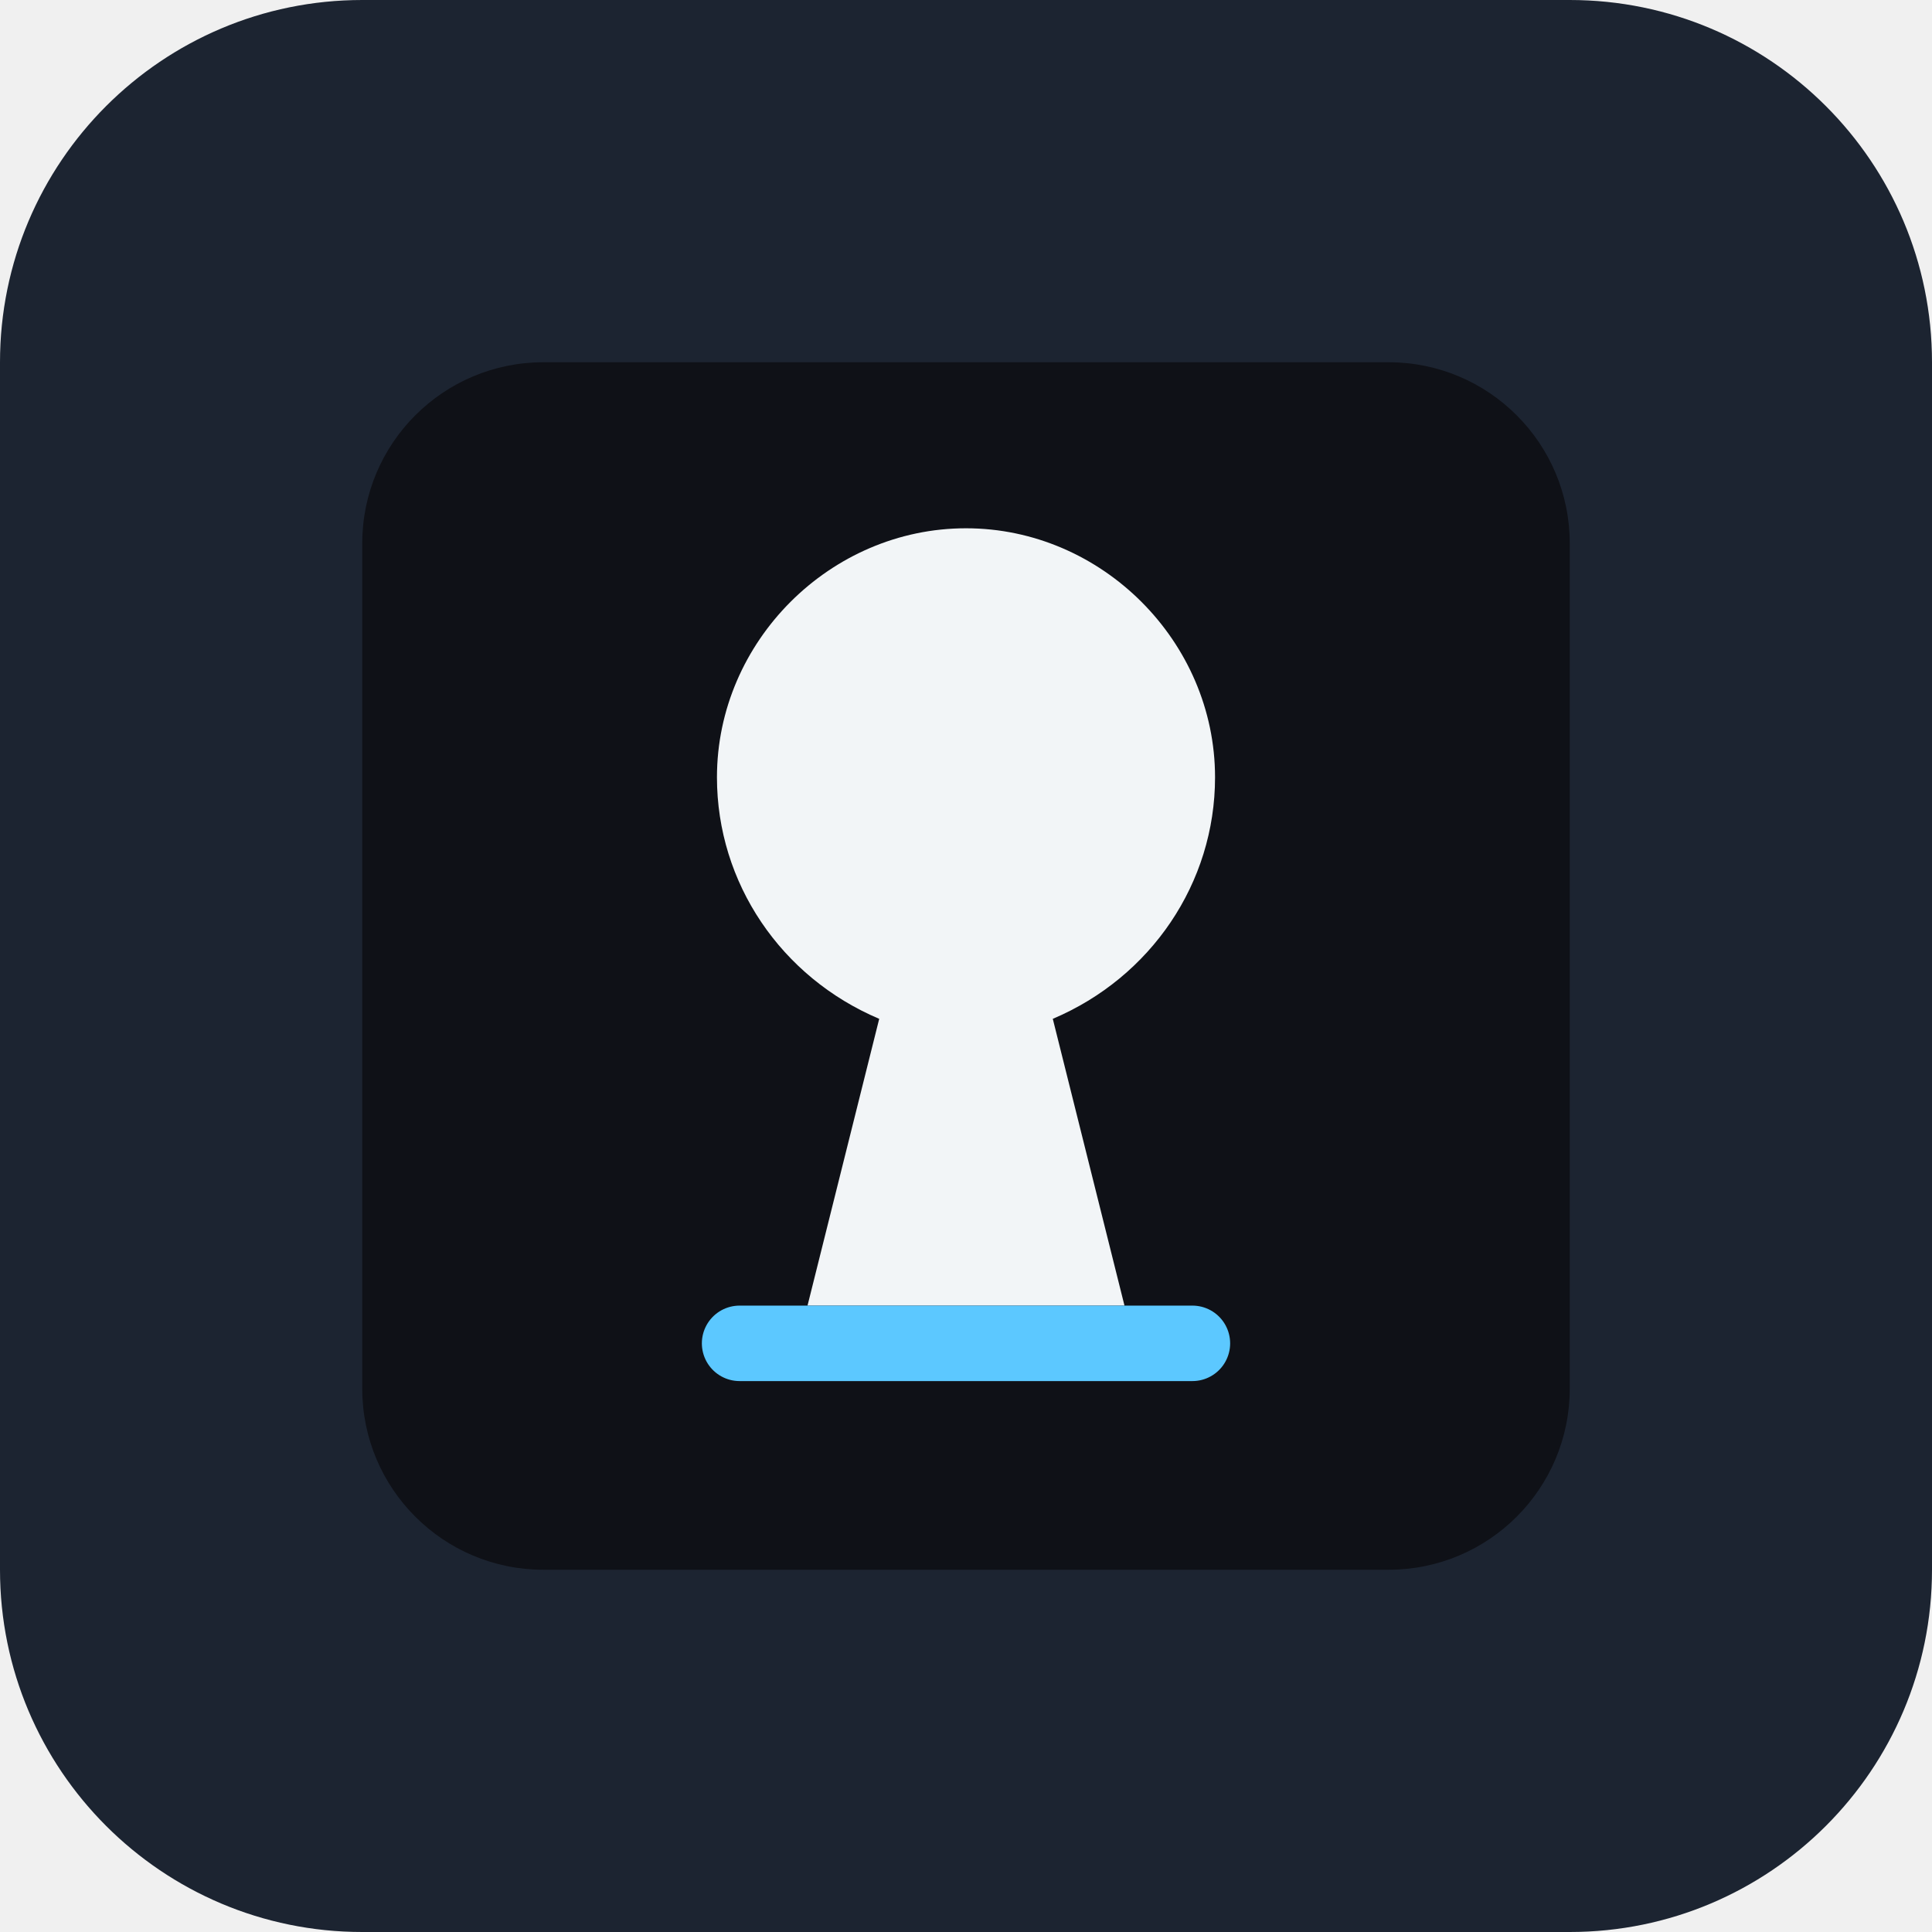
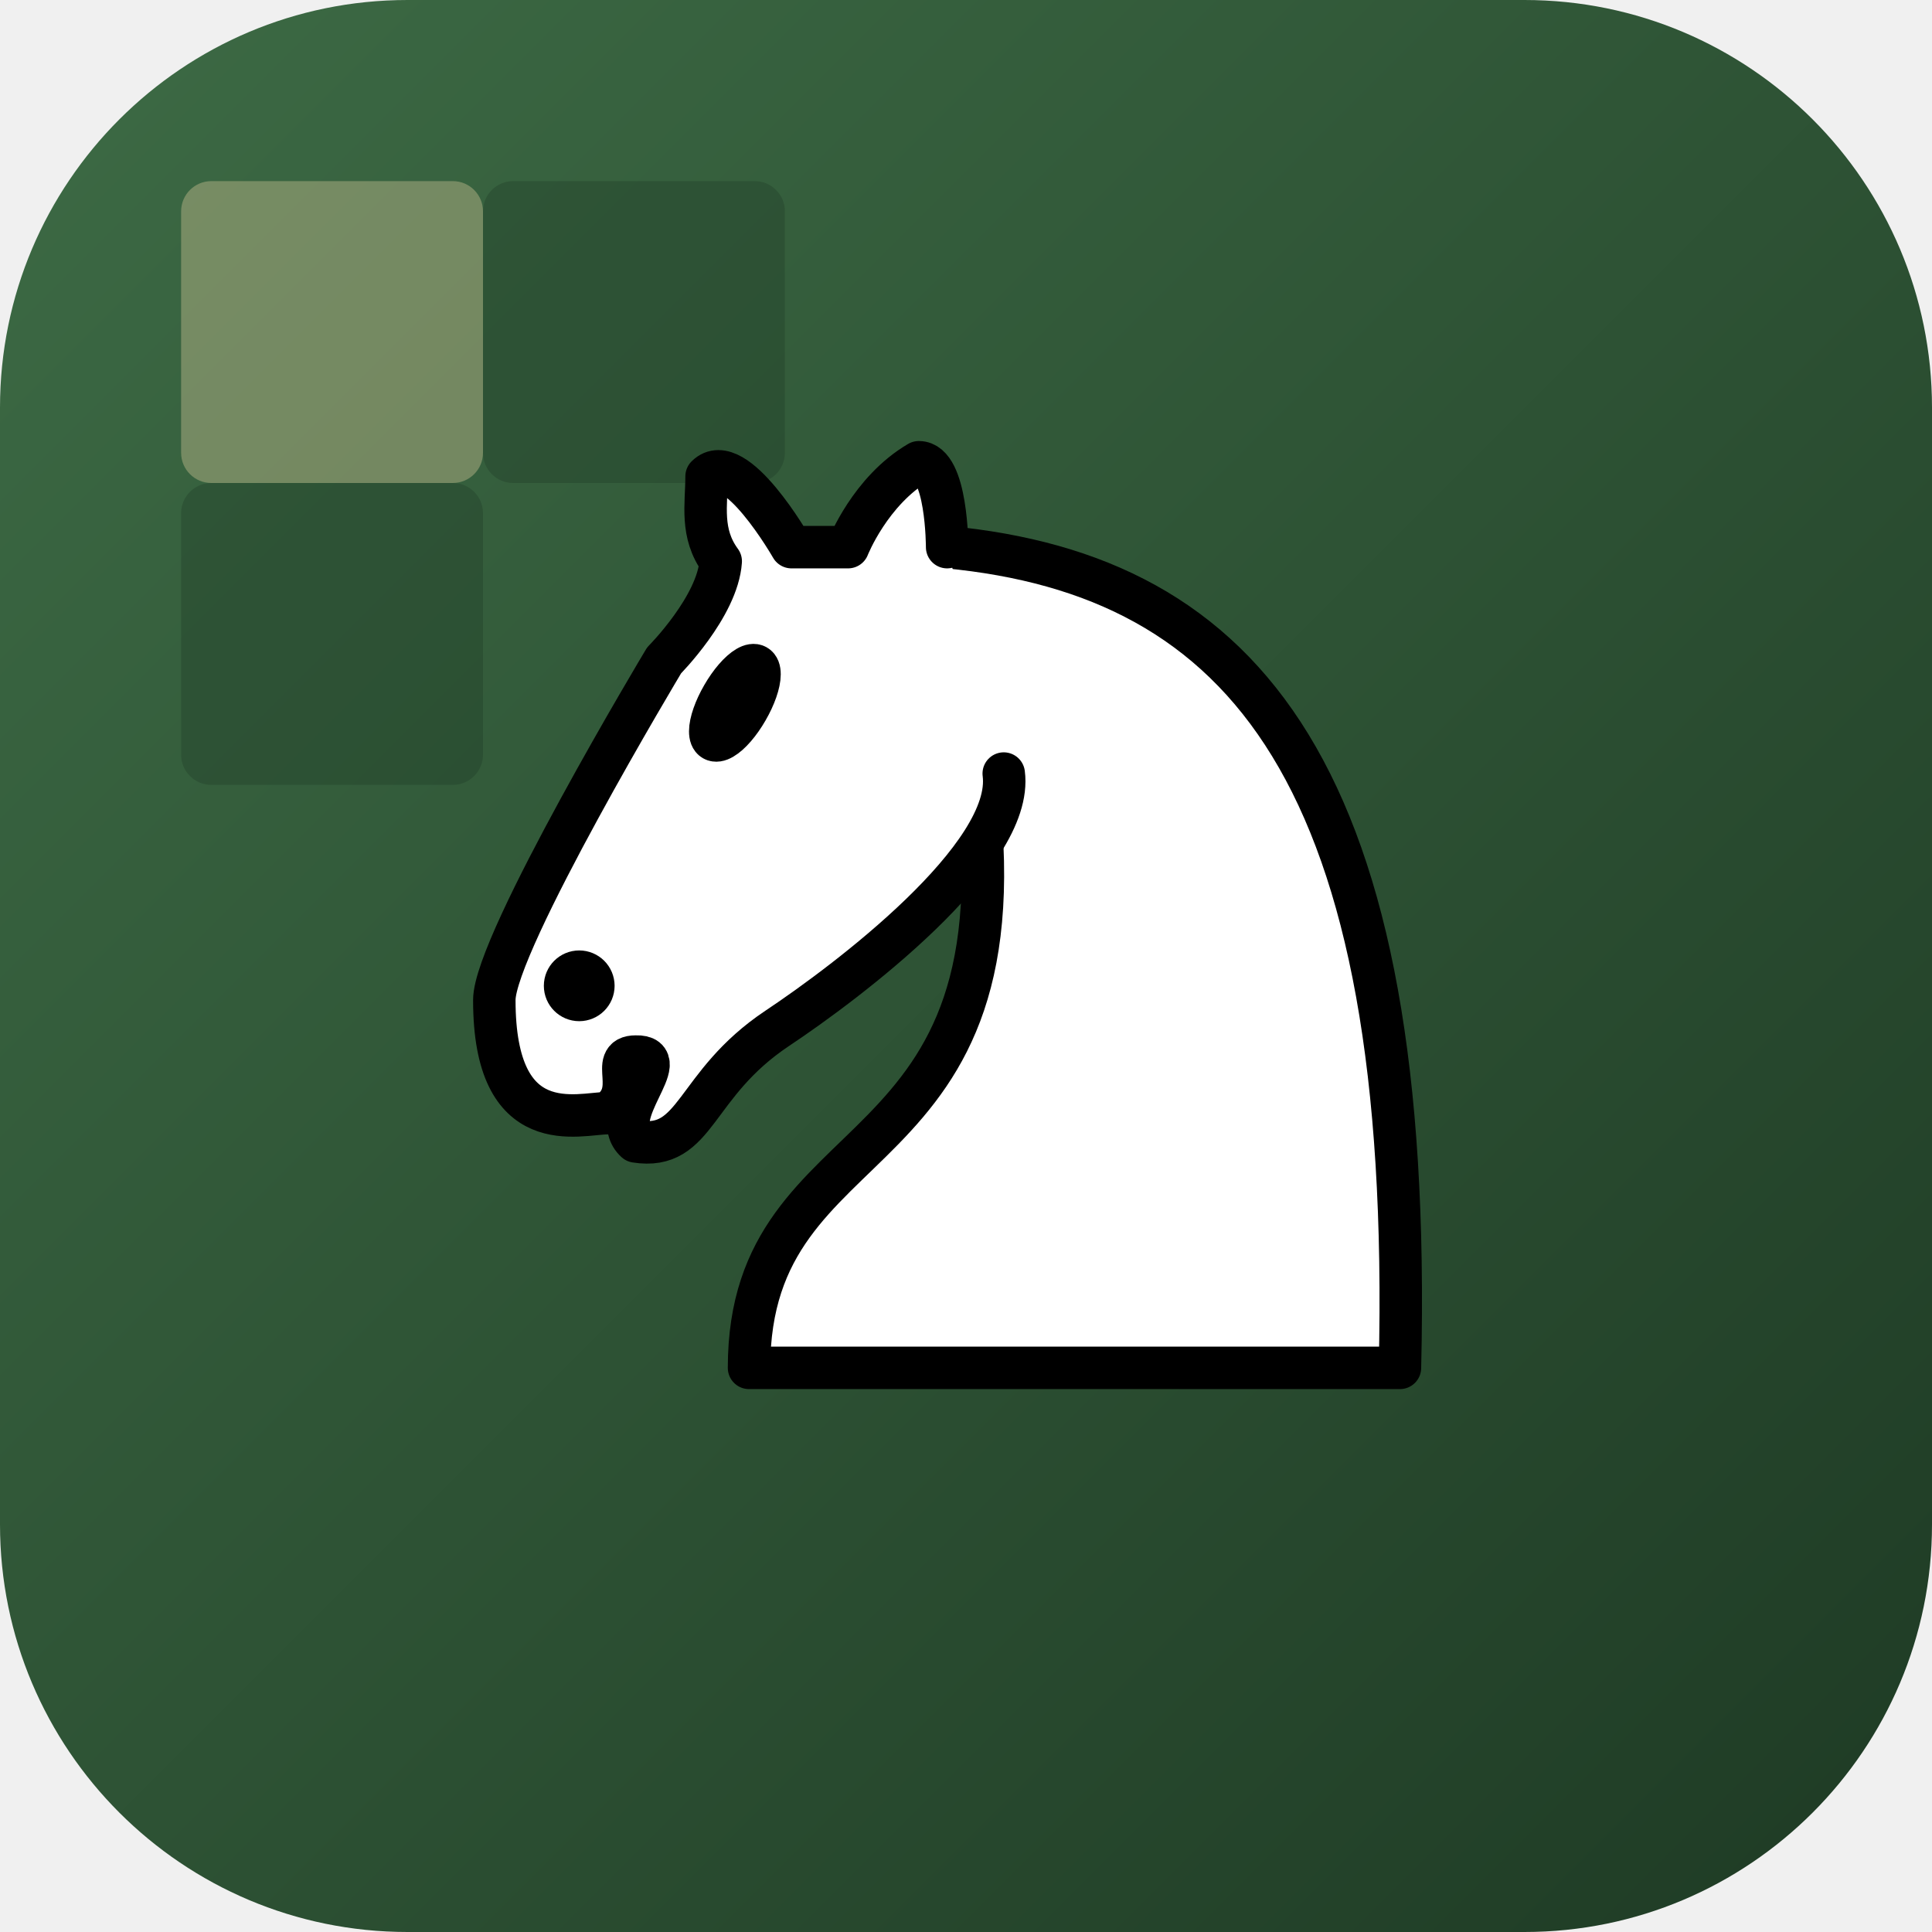
- <svg xmlns="http://www.w3.org/2000/svg" width="512" height="512" viewBox="0 0 512 512" fill="none">
-   <rect width="512" height="512" rx="96" fill="#1C2431" />
-   <rect x="96" y="96" width="320" height="320" rx="48" fill="#0F1117" />
-   <path d="M256 140C220 140 190 170 190 206C190 234 207 259 233 270L214 346H298L279 270C305 259 322 234 322 206C322 170 292 140 256 140Z" fill="#F2F5F7" />
-   <path d="M196 356H316" stroke="#5CC8FF" stroke-width="20" stroke-linecap="round" />
+ <svg xmlns="http://www.w3.org/2000/svg" width="512" height="512" viewBox="0 0 512 512">
+   <defs>
+     <linearGradient id="g" x1="0" y1="0" x2="1" y2="1">
+       <stop offset="0%" stop-color="#3D6B45" />
+       <stop offset="100%" stop-color="#1E3A24" />
+     </linearGradient>
+   </defs>
+   <rect width="512" height="512" rx="108" fill="url(#g)" />
+   <rect x="48" y="48" width="80" height="80" rx="8" fill="#E8D5A3" opacity="0.35" />
+   <rect x="128" y="48" width="80" height="80" rx="8" fill="#1E3A24" opacity="0.35" />
+   <rect x="48" y="128" width="80" height="80" rx="8" fill="#1E3A24" opacity="0.35" />
+   <g transform="translate(86,70) scale(7.5)">
+     <g fill="none" fill-rule="evenodd" stroke="#000" stroke-linecap="round" stroke-linejoin="round" stroke-width="1.5">
+       <path fill="#fff" d="M22 10c10.5 1 16.5 8 16 29H15c0-9 10-6.5 8-21" />
+       <path fill="#fff" d="M24 18c.38 2.91-5.55 7.37-8 9-3 2-2.82 4.34-5 4-1.042-.94 1.41-3.04 0-3-1 0 .19 1.23-1 2-1 0-4.003 1-4-4 0-2 6-12 6-12s1.89-1.9 2-3.5c-.73-.994-.5-2-.5-3 1-1 3 2.5 3 2.5h2s.78-1.992 2.5-3c1 0 1 3 1 3" />
+       <path fill="#000" d="M9.5 25.5a.5.5 0 1 1-1 0 .5.5 0 1 1 1 0m5.433-9.75a.5 1.5 30 1 1-.866-.5.5 1.5 30 1 1 .866.5" />
+     </g>
+   </g>
</svg>
